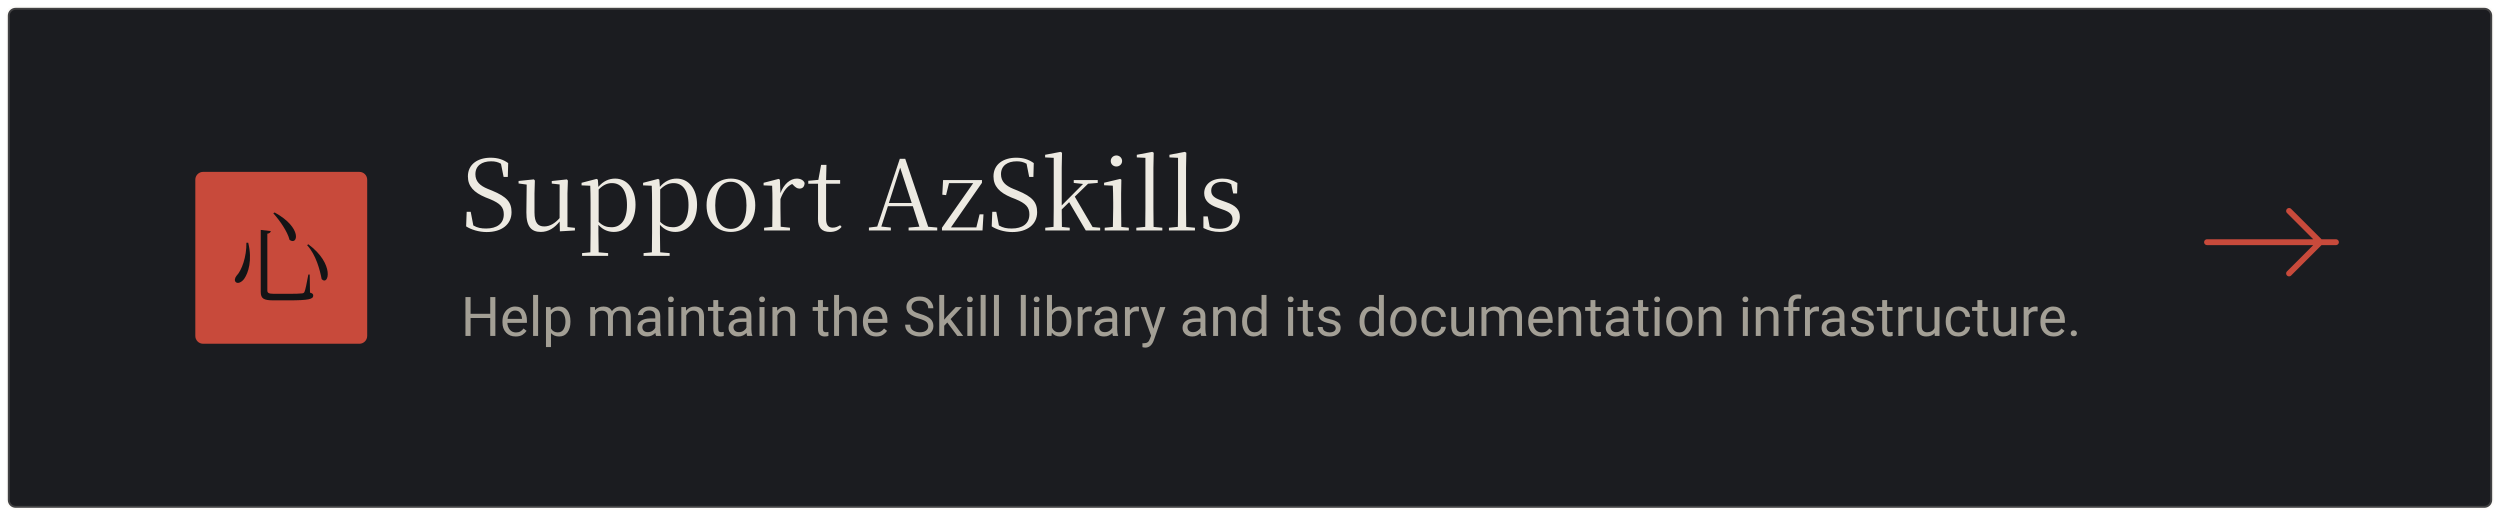
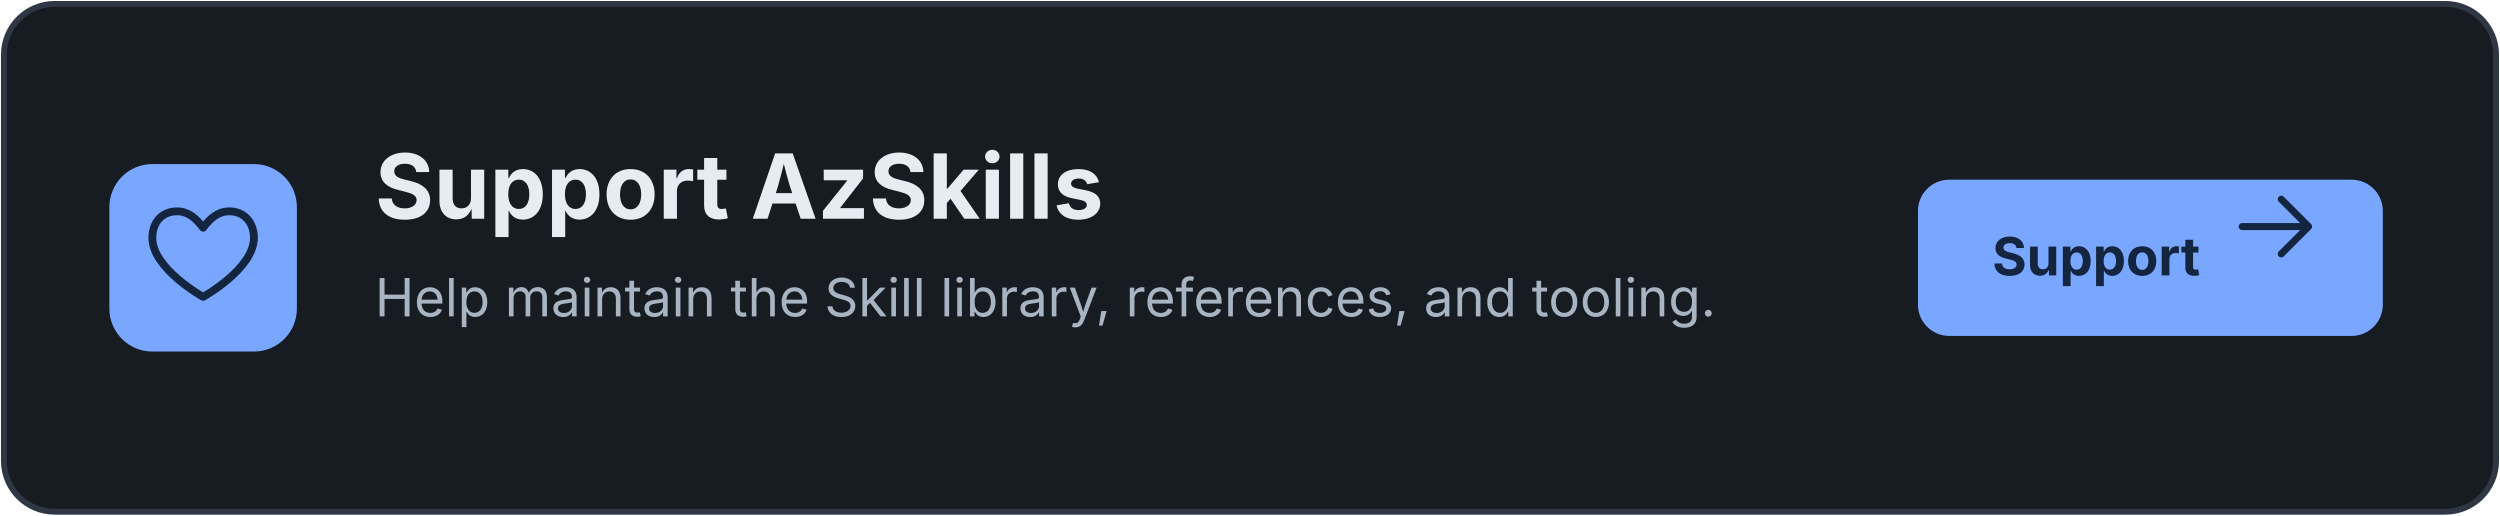
<svg xmlns="http://www.w3.org/2000/svg" viewBox="0 0 640 132" role="img" aria-labelledby="title desc">
-   <rect x="2" y="2" width="636" height="128" rx="2" fill="#1B1C20" stroke="#F0EBE1" stroke-opacity="0.18" stroke-width="1" />
-   <rect x="50" y="44" width="44" height="44" rx="2" fill="#C84A3B" />
-   <text x="72" y="76" text-anchor="middle" fill="#131416" font-family="'Source Han Serif SC','Noto Serif CJK SC','Songti SC',Georgia,serif" font-size="26" font-weight="500">心</text>
-   <text x="118" y="59" fill="#EDEAE2" font-family="'Source Han Serif SC','Noto Serif CJK SC','Songti SC',Georgia,serif" font-size="25" font-weight="500">Support AzSkills</text>
-   <text x="118" y="86" fill="#A39F95" font-family="-apple-system,BlinkMacSystemFont,'Segoe UI',Roboto,sans-serif" font-size="14">Help maintain the Skill library and its documentation infrastructure.</text>
-   <path d="M565 62h33M586 54l8 8-8 8" fill="none" stroke="#C84A3B" stroke-width="1.5" stroke-linecap="round" stroke-linejoin="round" />
+   <rect x="1" y="1" width="638" height="130" rx="13" fill="#171B22" stroke="#303744" stroke-width="1.5" />
+   <rect x="28" y="42" width="48" height="48" rx="11" fill="#79A7FF" />
+   <path d="M52 76s-13-7.2-13-15.1c0-4 2.5-6.8 6.3-6.8 2.9 0 4.9 1.8 6.7 4.2 1.8-2.4 3.8-4.2 6.7-4.2 3.8 0 6.3 2.8 6.3 6.8C65 68.8 52 76 52 76z" fill="none" stroke="#14253F" stroke-width="2" stroke-linecap="round" stroke-linejoin="round" />
+   <text x="96" y="56" fill="#E7ECF3" font-family="Inter, -apple-system, BlinkMacSystemFont, 'Segoe UI', sans-serif" font-size="23" font-weight="700">Support AzSkills</text>
+   <text x="96" y="81" fill="#A9B4C3" font-family="Inter, -apple-system, BlinkMacSystemFont, 'Segoe UI', sans-serif" font-size="13.5">Help maintain the Skill library, references, and tooling.</text>
+   <rect x="491" y="46" width="119" height="40" rx="8" fill="#79A7FF" />
+   <text x="510" y="70.5" fill="#14253F" font-family="Inter, -apple-system, BlinkMacSystemFont, 'Segoe UI', sans-serif" font-size="13.5" font-weight="700">Support</text>
+   <path d="M574 58h17m-7-7 7 7-7 7" fill="none" stroke="#14253F" stroke-width="1.8" stroke-linecap="round" stroke-linejoin="round" />
</svg>
